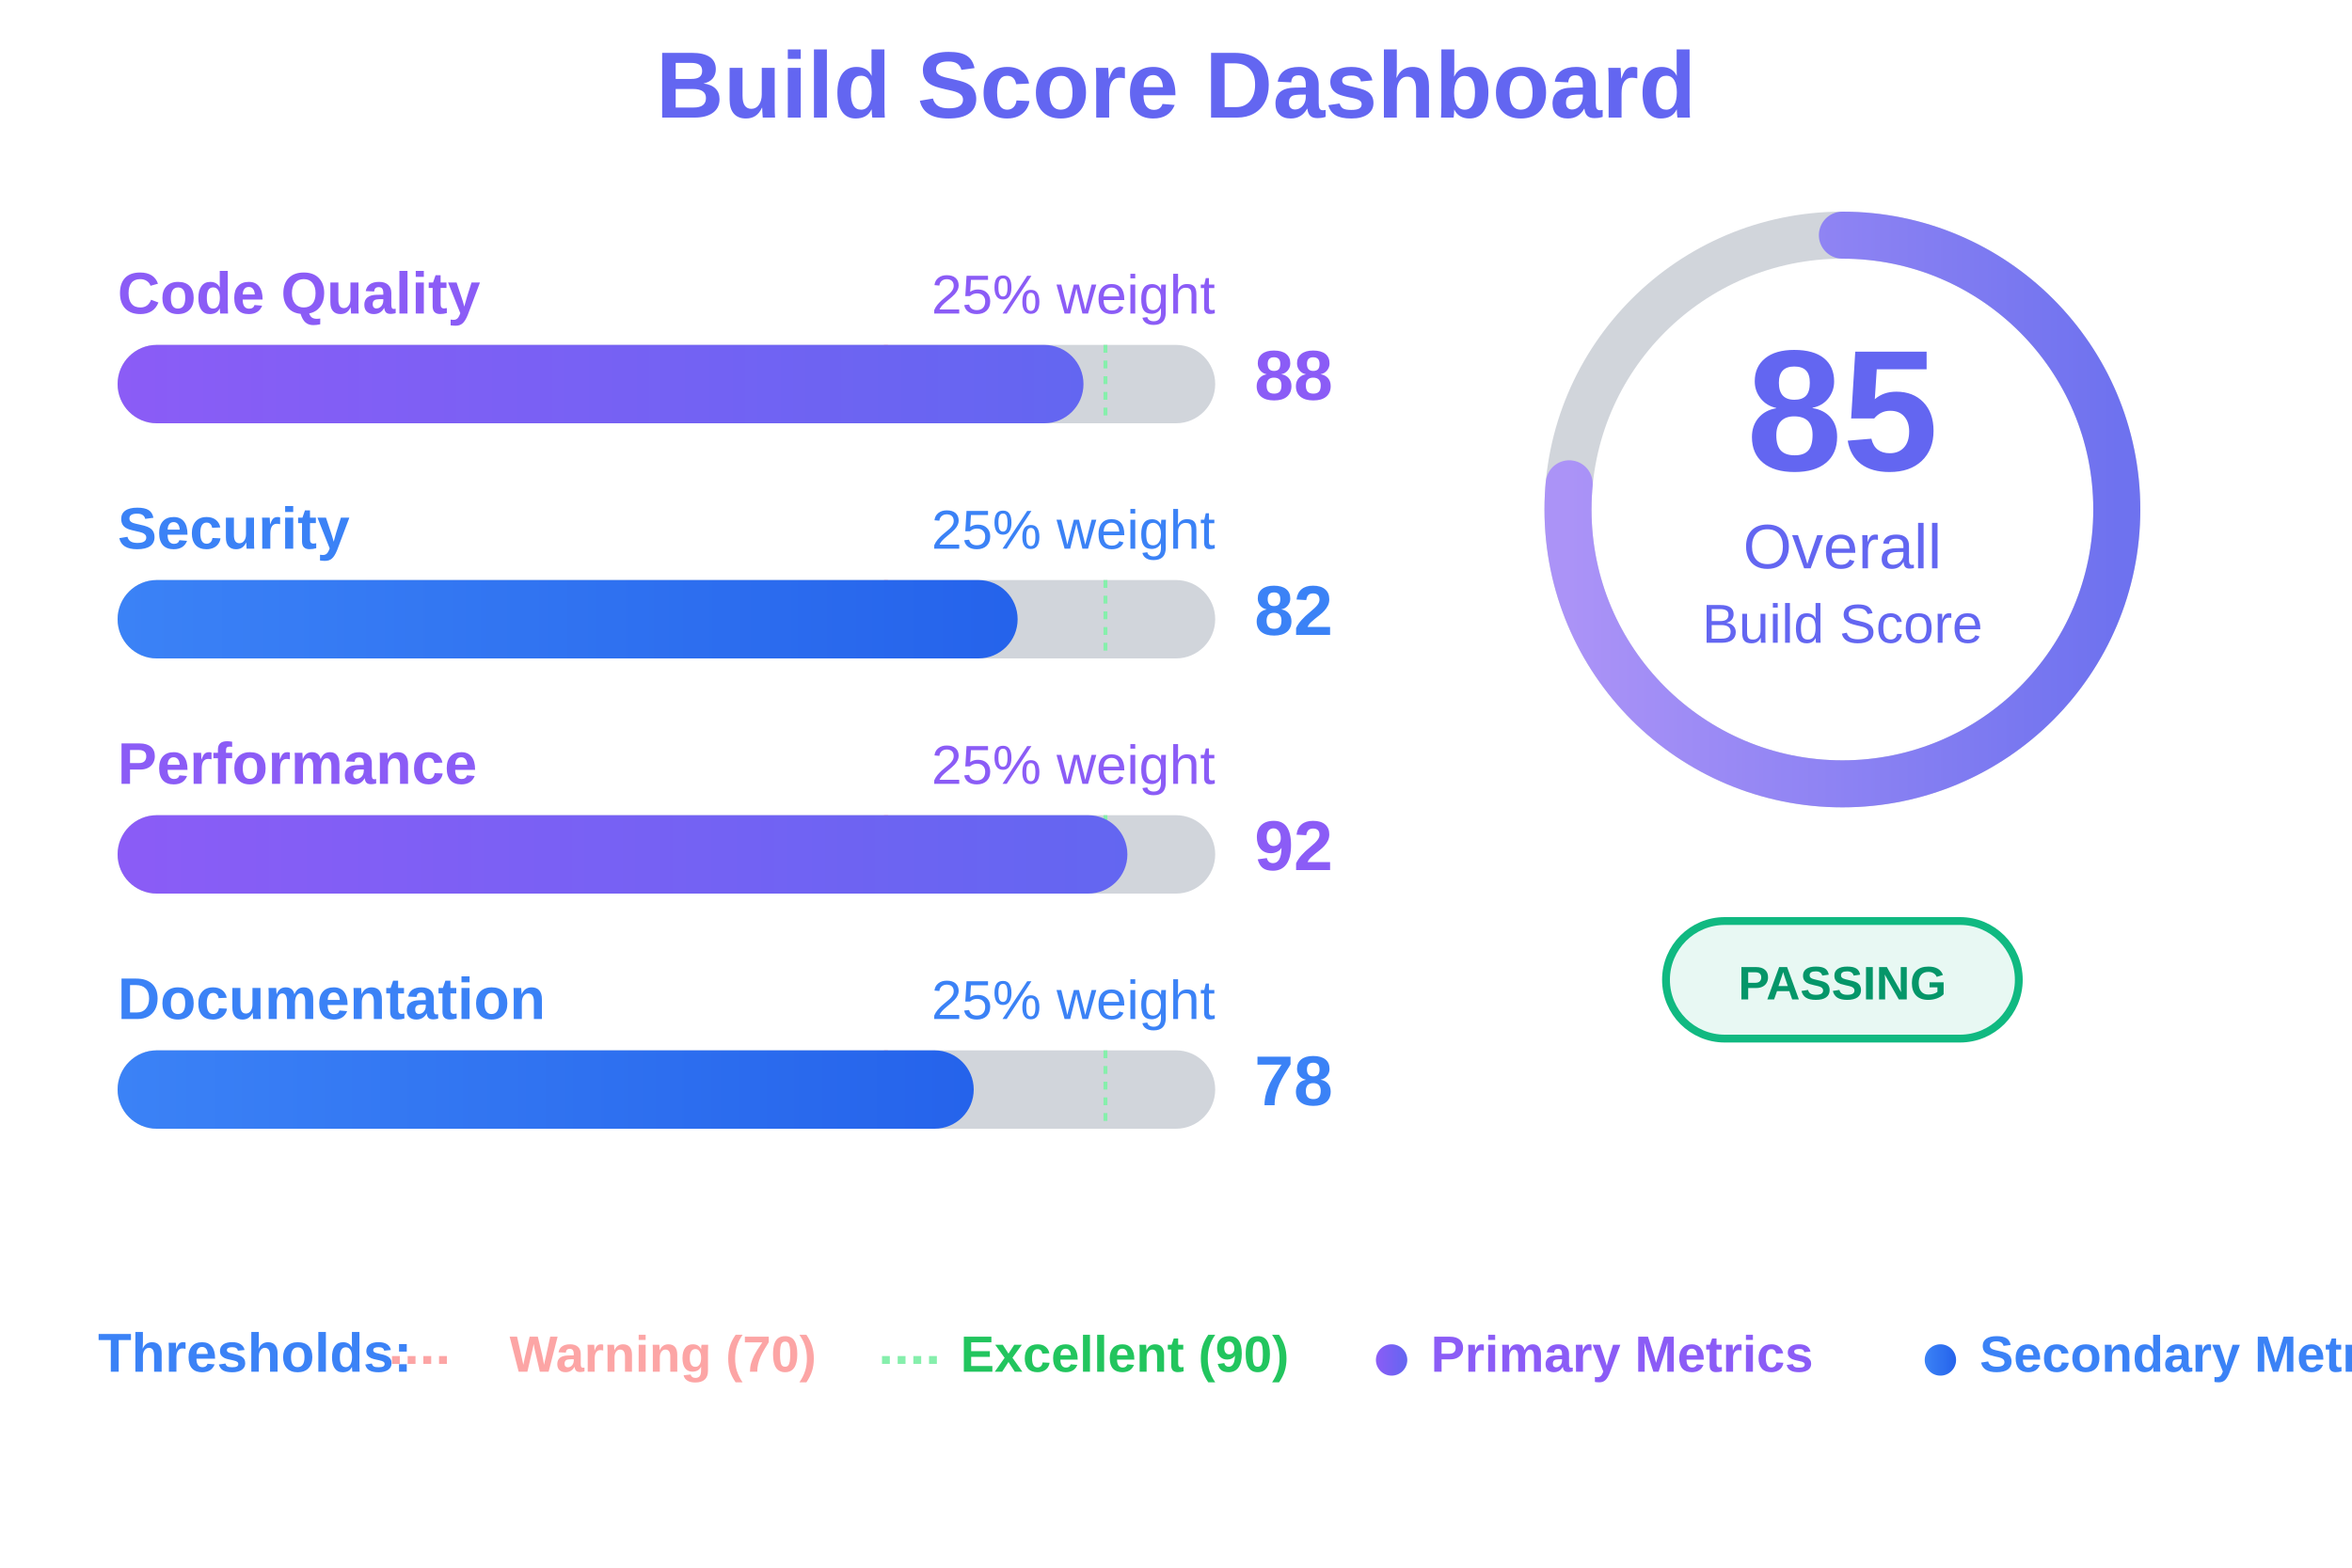
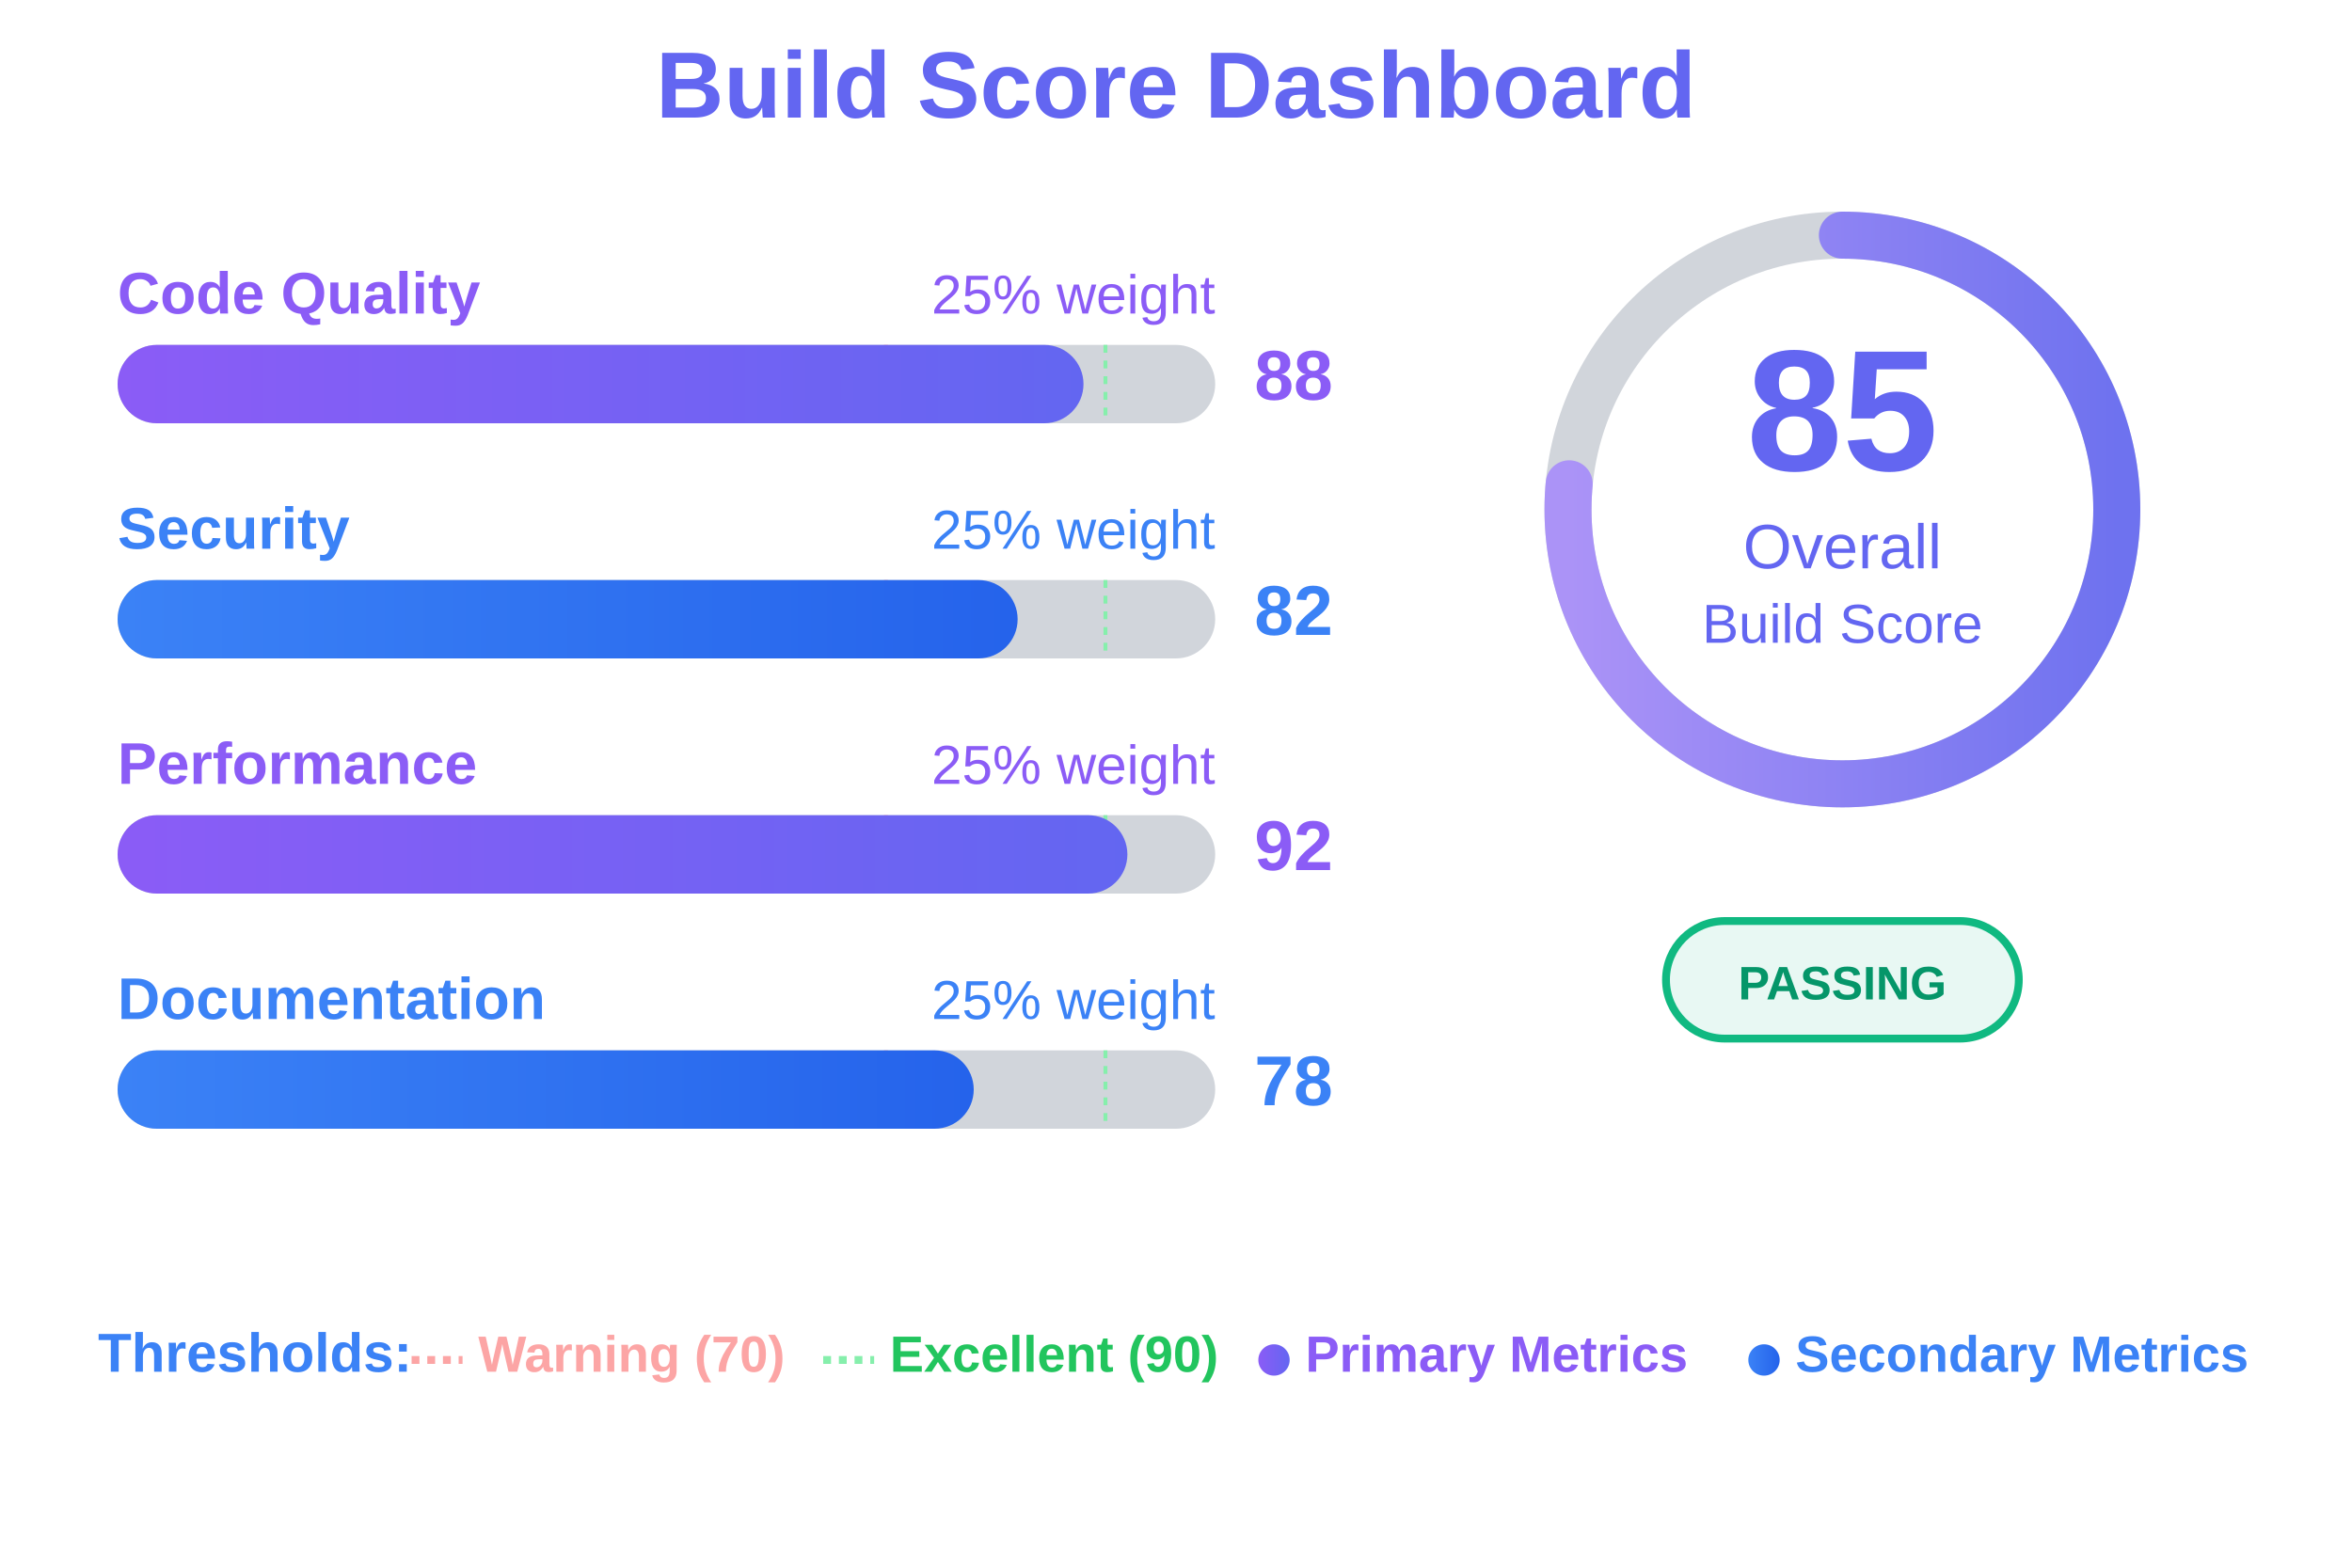
<svg xmlns="http://www.w3.org/2000/svg" viewBox="0 0 600 400" width="600" height="400">
  <defs>
    <linearGradient id="purpleGradient" x1="0%" y1="0%" x2="100%" y2="0%">
      <stop offset="0%" style="stop-color:#8B5CF6;stop-opacity:1" />
      <stop offset="100%" style="stop-color:#6366F1;stop-opacity:1" />
    </linearGradient>
    <linearGradient id="blueGradient" x1="0%" y1="0%" x2="100%" y2="0%">
      <stop offset="0%" style="stop-color:#3B82F6;stop-opacity:1" />
      <stop offset="100%" style="stop-color:#2563EB;stop-opacity:1" />
    </linearGradient>
    <linearGradient id="scoreGradient" x1="0%" y1="0%" x2="0%" y2="100%">
      <stop offset="0%" style="stop-color:#A78BFA;stop-opacity:0.9" />
      <stop offset="100%" style="stop-color:#6366F1;stop-opacity:0.9" />
    </linearGradient>
    <filter id="shadow" x="-50%" y="-50%" width="200%" height="200%">
      <feGaussianBlur in="SourceAlpha" stdDeviation="3" />
      <feOffset dx="0" dy="2" result="offsetblur" />
      <feComponentTransfer>
        <feFuncA type="linear" slope="0.3" />
      </feComponentTransfer>
      <feMerge>
        <feMergeNode />
        <feMergeNode in="SourceGraphic" />
      </feMerge>
    </filter>
  </defs>
  <text x="300" y="30" font-family="Arial, sans-serif" font-size="24" font-weight="bold" fill="#6366F1" text-anchor="middle">
    Build Score Dashboard
  </text>
  <g transform="translate(470, 130)">
    <circle cx="0" cy="0" r="70" fill="none" stroke="#D1D5DB" stroke-width="12" />
    <circle cx="0" cy="0" r="70" fill="none" stroke="url(#scoreGradient)" stroke-width="12" stroke-dasharray="395.84" stroke-dashoffset="59.376" transform="rotate(-90)" stroke-linecap="round" />
    <text x="0" y="-10" font-family="Arial, sans-serif" font-size="44" font-weight="bold" fill="#6366F1" text-anchor="middle">85</text>
    <text x="0" y="15" font-family="Arial, sans-serif" font-size="16" fill="#6366F1" text-anchor="middle">Overall</text>
    <text x="0" y="34" font-family="Arial, sans-serif" font-size="14" fill="#6366F1" text-anchor="middle">Build Score</text>
  </g>
  <g transform="translate(30, 80)">
    <g>
      <text x="0" y="0" font-family="Arial, sans-serif" font-size="15" font-weight="600" fill="#8B5CF6">Code Quality</text>
      <text x="280" y="0" font-family="Arial, sans-serif" font-size="14" fill="#8B5CF6" text-anchor="end">25% weight</text>
      <rect x="0" y="8" width="280" height="20" rx="10" fill="#D1D5DB" />
      <line x1="196" y1="8" x2="196" y2="28" stroke="#FCA5A5" stroke-width="1" stroke-dasharray="2,2" />
      <line x1="252" y1="8" x2="252" y2="28" stroke="#86EFAC" stroke-width="1" stroke-dasharray="2,2" />
      <rect x="0" y="8" width="246.4" height="20" rx="10" fill="url(#purpleGradient)" />
      <text x="290" y="22" font-family="Arial, sans-serif" font-size="18" font-weight="bold" fill="#8B5CF6">88</text>
    </g>
    <g transform="translate(0, 60)">
      <text x="0" y="0" font-family="Arial, sans-serif" font-size="15" font-weight="600" fill="#3B82F6">Security</text>
      <text x="280" y="0" font-family="Arial, sans-serif" font-size="14" fill="#3B82F6" text-anchor="end">25% weight</text>
      <rect x="0" y="8" width="280" height="20" rx="10" fill="#D1D5DB" />
      <line x1="196" y1="8" x2="196" y2="28" stroke="#FCA5A5" stroke-width="1" stroke-dasharray="2,2" />
      <line x1="252" y1="8" x2="252" y2="28" stroke="#86EFAC" stroke-width="1" stroke-dasharray="2,2" />
      <rect x="0" y="8" width="229.6" height="20" rx="10" fill="url(#blueGradient)" />
      <text x="290" y="22" font-family="Arial, sans-serif" font-size="18" font-weight="bold" fill="#3B82F6">82</text>
    </g>
    <g transform="translate(0, 120)">
      <text x="0" y="0" font-family="Arial, sans-serif" font-size="15" font-weight="600" fill="#8B5CF6">Performance</text>
      <text x="280" y="0" font-family="Arial, sans-serif" font-size="14" fill="#8B5CF6" text-anchor="end">25% weight</text>
      <rect x="0" y="8" width="280" height="20" rx="10" fill="#D1D5DB" />
      <line x1="196" y1="8" x2="196" y2="28" stroke="#FCA5A5" stroke-width="1" stroke-dasharray="2,2" />
      <line x1="252" y1="8" x2="252" y2="28" stroke="#86EFAC" stroke-width="1" stroke-dasharray="2,2" />
      <rect x="0" y="8" width="257.6" height="20" rx="10" fill="url(#purpleGradient)" />
      <text x="290" y="22" font-family="Arial, sans-serif" font-size="18" font-weight="bold" fill="#8B5CF6">92</text>
    </g>
    <g transform="translate(0, 180)">
      <text x="0" y="0" font-family="Arial, sans-serif" font-size="15" font-weight="600" fill="#3B82F6">Documentation</text>
      <text x="280" y="0" font-family="Arial, sans-serif" font-size="14" fill="#3B82F6" text-anchor="end">25% weight</text>
      <rect x="0" y="8" width="280" height="20" rx="10" fill="#D1D5DB" />
      <line x1="196" y1="8" x2="196" y2="28" stroke="#FCA5A5" stroke-width="1" stroke-dasharray="2,2" />
      <line x1="252" y1="8" x2="252" y2="28" stroke="#86EFAC" stroke-width="1" stroke-dasharray="2,2" />
      <rect x="0" y="8" width="218.4" height="20" rx="10" fill="url(#blueGradient)" />
      <text x="290" y="22" font-family="Arial, sans-serif" font-size="18" font-weight="bold" fill="#3B82F6">78</text>
    </g>
  </g>
  <g transform="translate(30, 350)">
    <text x="-5" y="0" font-family="Arial, sans-serif" font-size="14" font-weight="bold" fill="#3B82F6">Thresholds:</text>
-     <line x1="70" y1="-3" x2="85" y2="-3" stroke="#FCA5A5" stroke-width="2" stroke-dasharray="2,2" />
-     <text x="100" y="0" font-family="Arial, sans-serif" font-size="13" font-weight="bold" fill="#FCA5A5">Warning (70)</text>
-     <line x1="195" y1="-3" x2="210" y2="-3" stroke="#86EFAC" stroke-width="2" stroke-dasharray="2,2" />
-     <text x="215" y="0" font-family="Arial, sans-serif" font-size="13" font-weight="bold" fill="#22C55E">Excellent (90)</text>
-     <circle cx="325" cy="-3" r="4" fill="url(#purpleGradient)" />
-     <text x="335" y="0" font-family="Arial, sans-serif" font-size="13" font-weight="bold" fill="#8B5CF6">Primary Metrics</text>
-     <circle cx="465" cy="-3" r="4" fill="url(#blueGradient)" />
-     <text x="475" y="0" font-family="Arial, sans-serif" font-size="13" font-weight="bold" fill="#3B82F6">Secondary Metrics</text>
+     <line x1="75" y1="-3" x2="88" y2="-3" stroke="#FCA5A5" stroke-width="2" stroke-dasharray="2,2" />
+     <text x="92" y="0" font-family="Arial, sans-serif" font-size="13" font-weight="bold" fill="#FCA5A5">Warning (70)</text>
+     <line x1="180" y1="-3" x2="193" y2="-3" stroke="#86EFAC" stroke-width="2" stroke-dasharray="2,2" />
+     <text x="197" y="0" font-family="Arial, sans-serif" font-size="13" font-weight="bold" fill="#22C55E">Excellent (90)</text>
+     <circle cx="295" cy="-3" r="4" fill="url(#purpleGradient)" />
+     <text x="303" y="0" font-family="Arial, sans-serif" font-size="13" font-weight="bold" fill="#8B5CF6">Primary Metrics</text>
+     <circle cx="420" cy="-3" r="4" fill="url(#blueGradient)" />
+     <text x="428" y="0" font-family="Arial, sans-serif" font-size="13" font-weight="bold" fill="#3B82F6">Secondary Metrics</text>
  </g>
  <g transform="translate(470, 250)">
    <rect x="-45" y="-15" width="90" height="30" rx="15" fill="#10B981" opacity="0.1" />
    <rect x="-45" y="-15" width="90" height="30" rx="15" fill="none" stroke="#10B981" stroke-width="2" />
    <text x="0" y="5" font-family="Arial, sans-serif" font-size="12" font-weight="600" fill="#059669" text-anchor="middle">PASSING</text>
  </g>
</svg>
